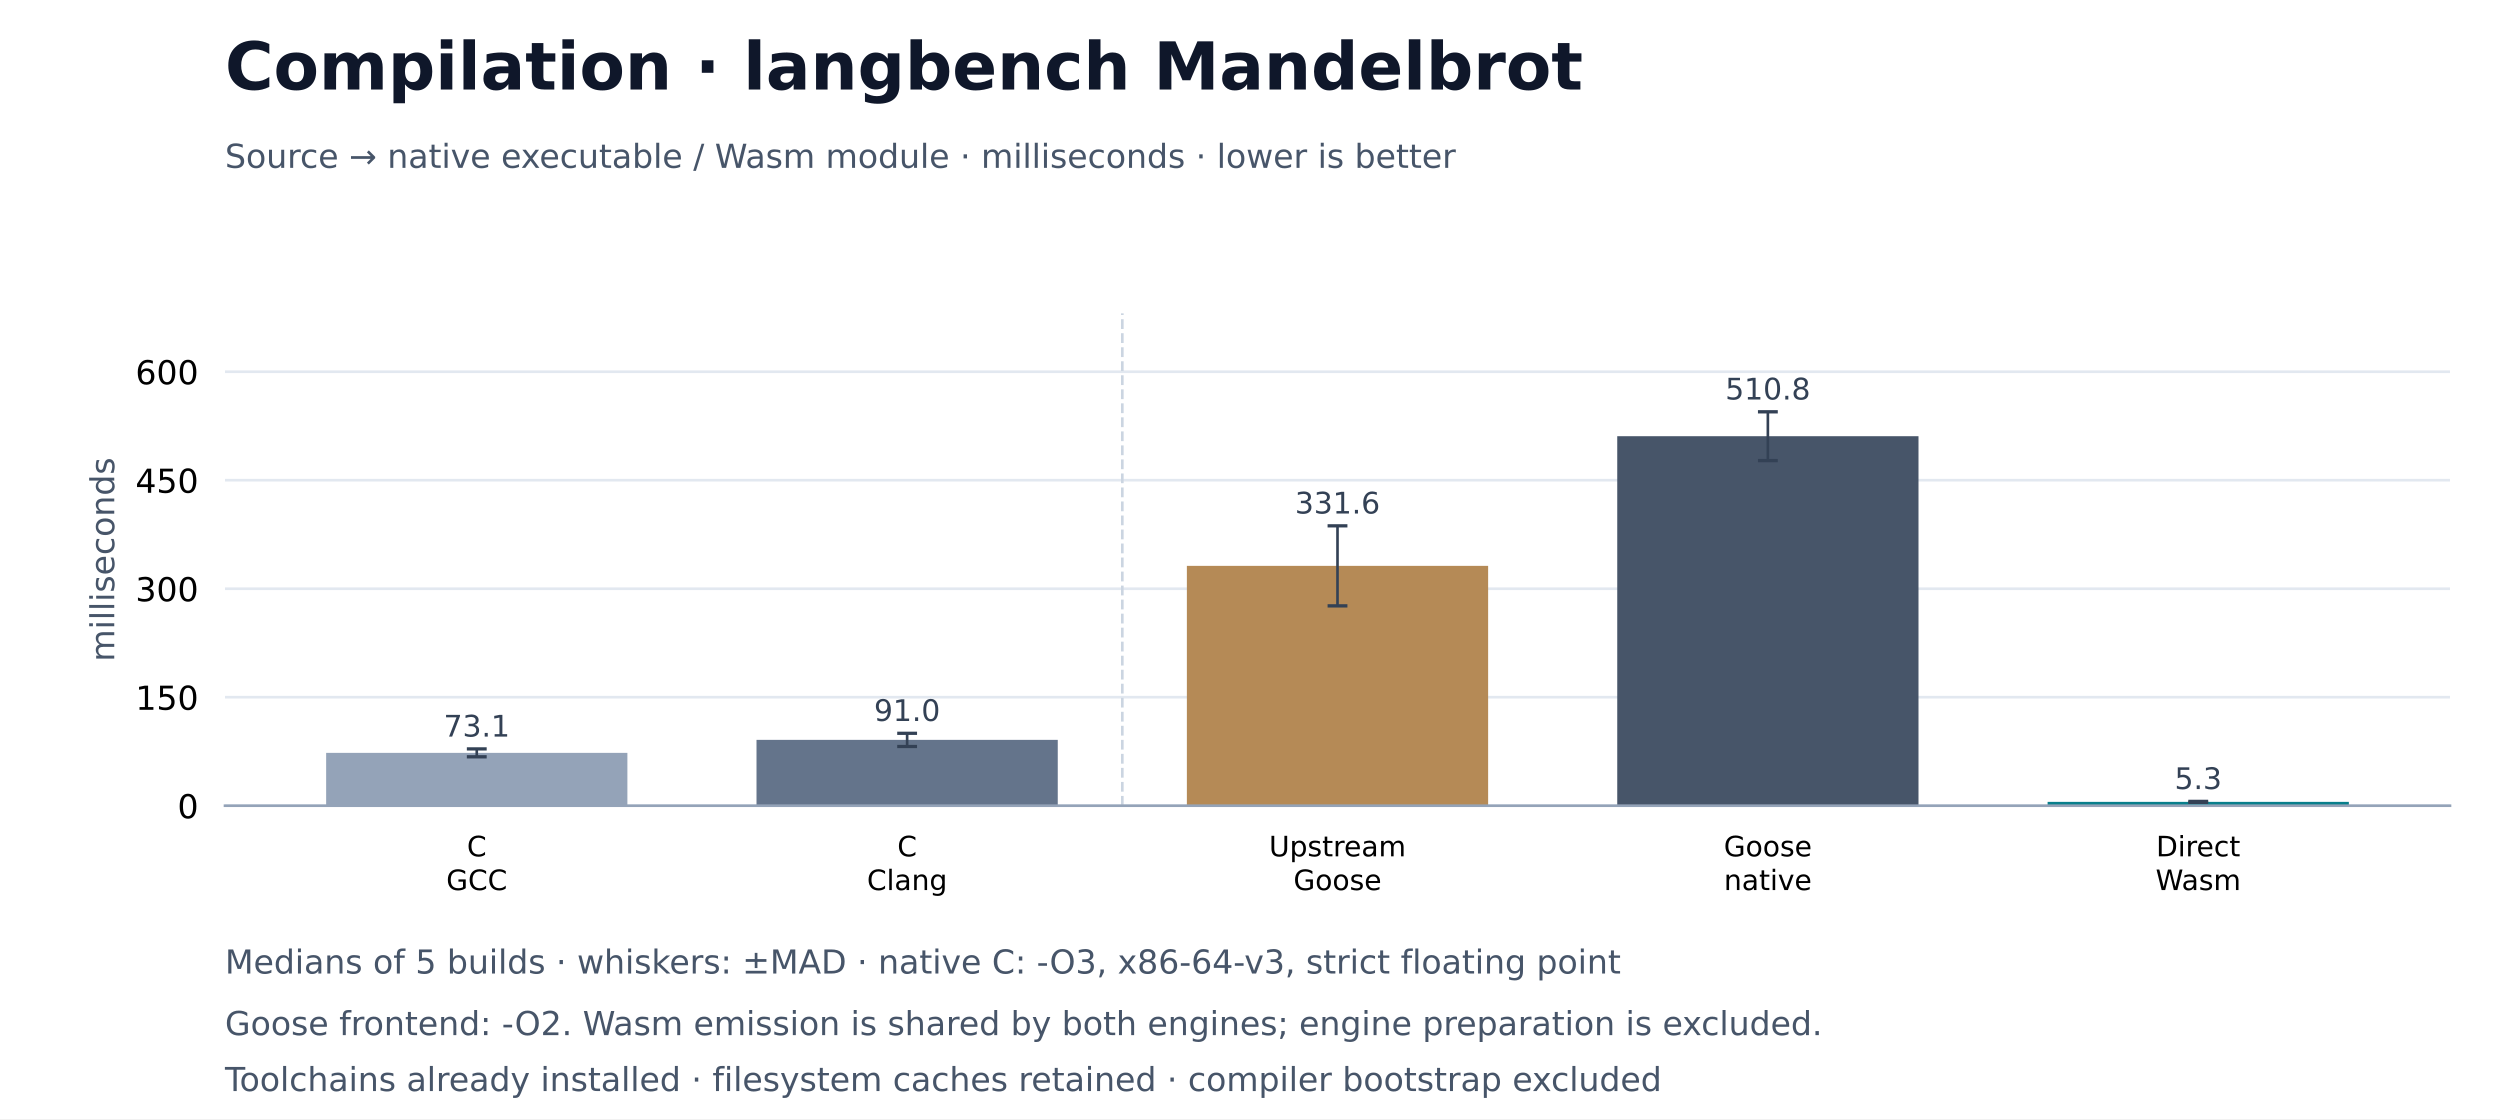
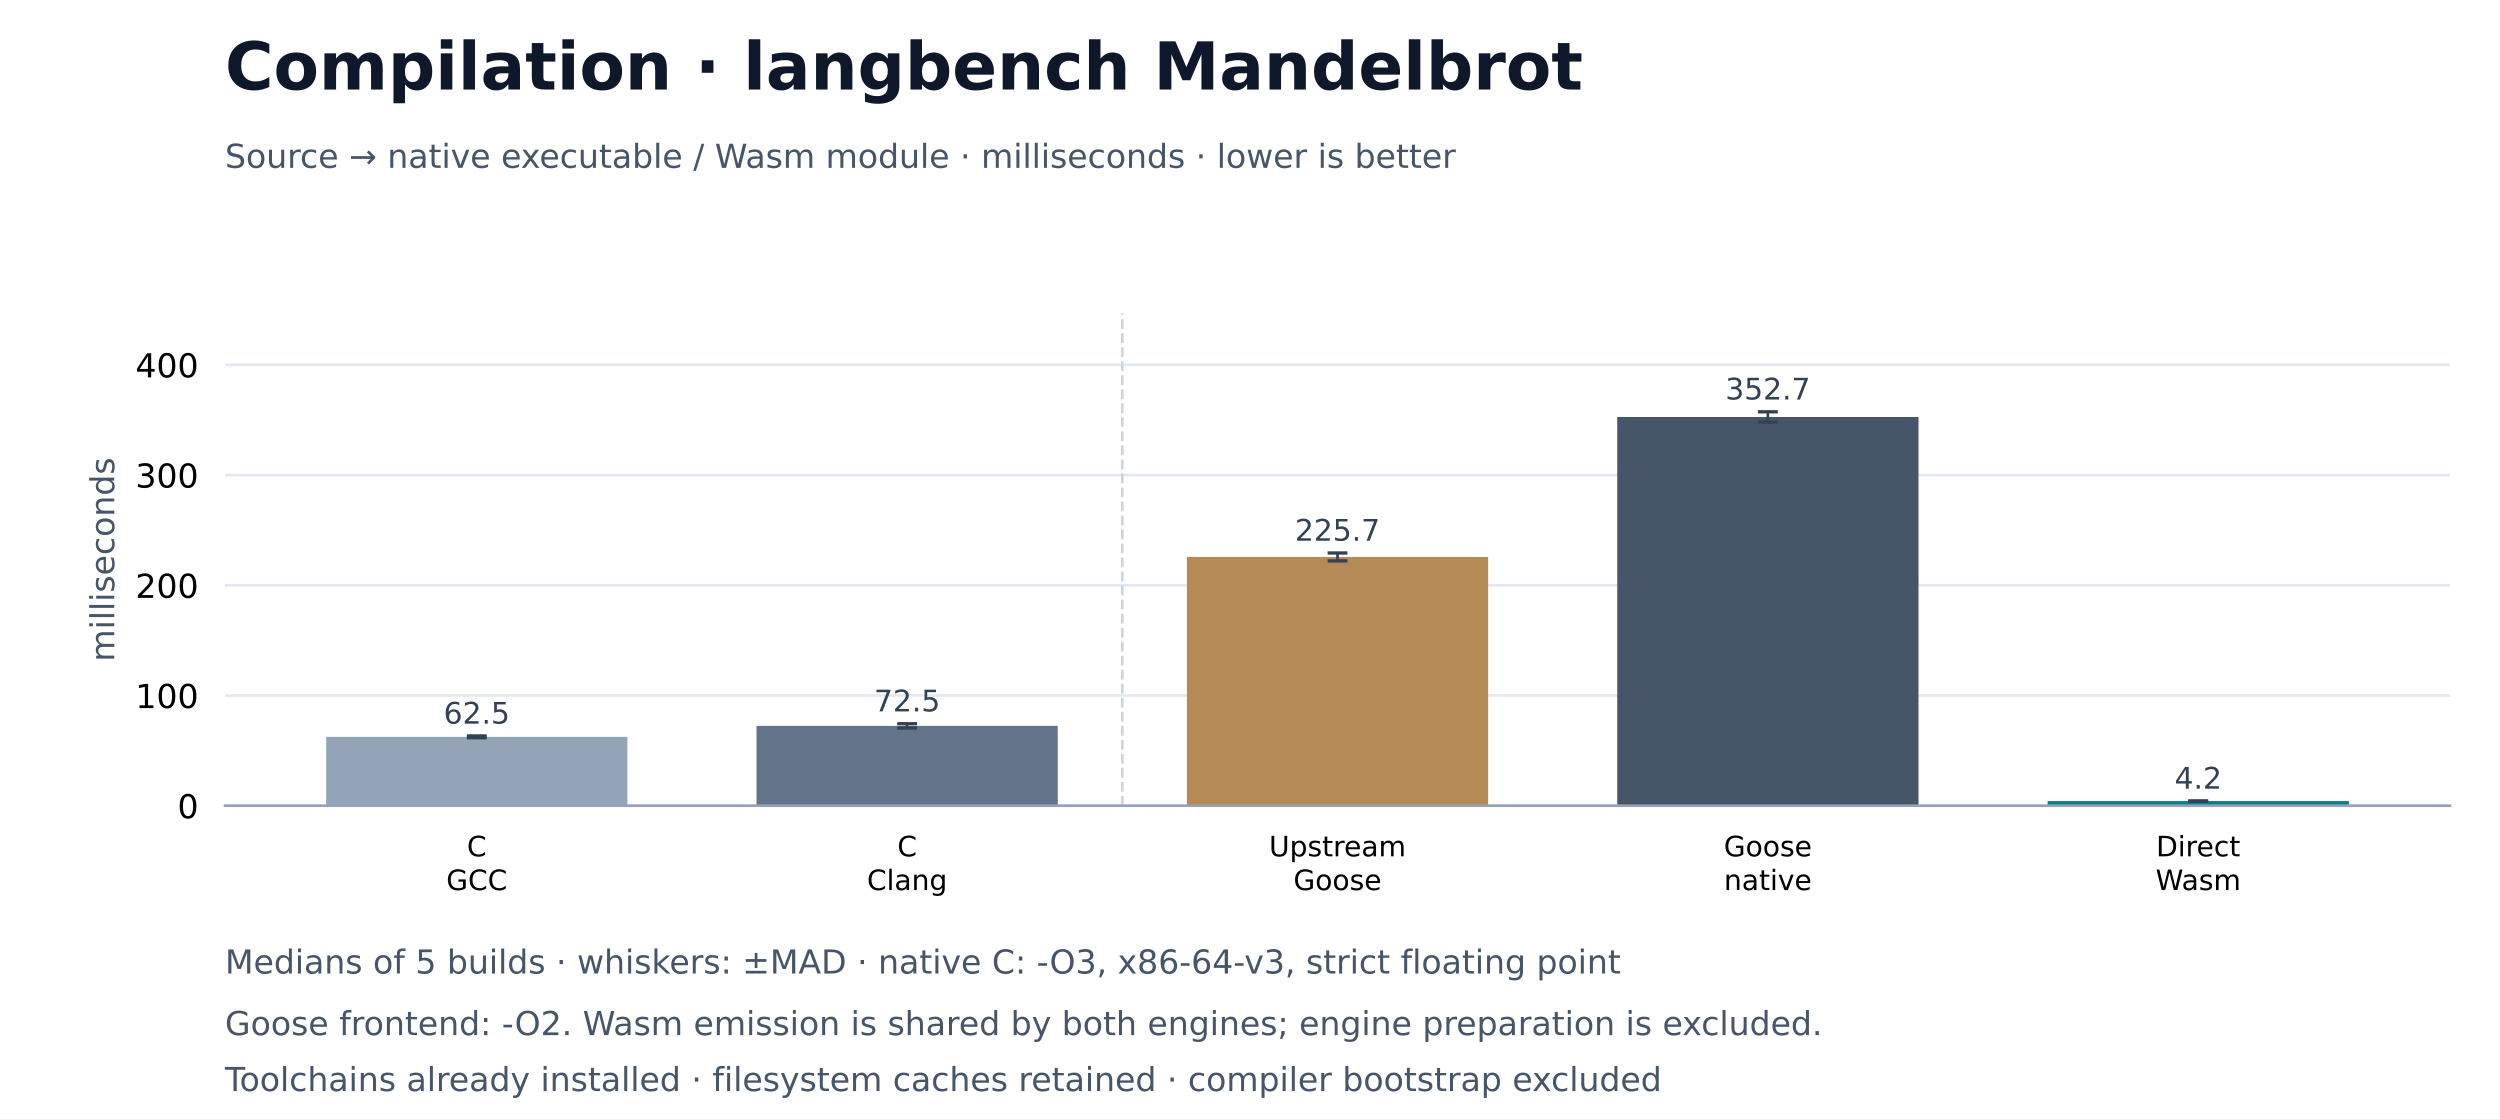
<svg xmlns="http://www.w3.org/2000/svg" xmlns:xlink="http://www.w3.org/1999/xlink" width="756pt" height="338.4pt" viewBox="0 0 756 338.4" version="1.1">
  <defs>
    <style type="text/css">*{stroke-linejoin: round; stroke-linecap: butt}</style>
  </defs>
  <g id="figure_1">
    <g id="patch_1">
      <path d="M 0 338.4 L 756 338.4 L 756 0 L 0 0 z " style="fill: #ffffff" />
    </g>
    <g id="axes_1">
      <g id="patch_2">
        <path d="M 68.04 243.648 L 740.88 243.648 L 740.88 94.752 L 68.04 94.752 z " style="fill: #ffffff" />
      </g>
      <g id="matplotlib.axis_1">
        <g id="xtick_1">
          <g id="line2d_1" />
          <g id="text_1">
            <text style="font-size: 8.5px; font-family: 'DejaVu Sans'" transform="translate(141.206 258.9568)">C</text>
            <text style="font-size: 8.5px; font-family: 'DejaVu Sans'" transform="translate(134.9453 269.1585)">GCC</text>
          </g>
        </g>
        <g id="xtick_2">
          <g id="line2d_2" />
          <g id="text_2">
            <text style="font-size: 8.5px; font-family: 'DejaVu Sans'" transform="translate(271.3492 258.9568)">C</text>
            <text style="font-size: 8.5px; font-family: 'DejaVu Sans'" transform="translate(262.1725 269.1592)">Clang</text>
          </g>
        </g>
        <g id="xtick_3">
          <g id="line2d_3" />
          <g id="text_3">
            <text style="font-size: 8.5px; font-family: 'DejaVu Sans'" transform="translate(383.7585 258.9568)">Upstream</text>
            <text style="font-size: 8.5px; font-family: 'DejaVu Sans'" transform="translate(391.1369 269.1585)">Goose</text>
          </g>
        </g>
        <g id="xtick_4">
          <g id="line2d_4" />
          <g id="text_4">
            <text style="font-size: 8.5px; font-family: 'DejaVu Sans'" transform="translate(521.28 258.9568)">Goose</text>
            <text style="font-size: 8.5px; font-family: 'DejaVu Sans'" transform="translate(521.3279 269.1592)">native</text>
          </g>
        </g>
        <g id="xtick_5">
          <g id="line2d_5" />
          <g id="text_5">
            <text style="font-size: 8.5px; font-family: 'DejaVu Sans'" transform="translate(652.0215 258.9575)">Direct</text>
            <text style="font-size: 8.5px; font-family: 'DejaVu Sans'" transform="translate(651.8575 269.1592)">Wasm</text>
          </g>
        </g>
      </g>
      <g id="matplotlib.axis_2">
        <g id="ytick_1">
          <g id="line2d_6">
            <path d="M 68.04 243.648 L 740.88 243.648 " clip-path="url(#pc4e67d13fe)" style="fill: none; stroke: #e2e8f0; stroke-width: 0.8; stroke-linecap: square" />
          </g>
          <g id="line2d_7" />
          <g id="text_6">
            <text style="font-size: 10px; font-family: 'DejaVu Sans'; text-anchor: end" x="60.04" y="247.447" transform="rotate(-0 60.04 247.4468)">0</text>
          </g>
        </g>
        <g id="ytick_2">
          <g id="line2d_8">
-             <path d="M 68.04 210.838 L 740.88 210.838 " clip-path="url(#pc4e67d13fe)" style="fill: none; stroke: #e2e8f0; stroke-width: 0.8; stroke-linecap: square" />
+             <path d="M 68.04 210.317 L 740.88 210.317 " clip-path="url(#pc4e67d13fe)" style="fill: none; stroke: #e2e8f0; stroke-width: 0.8; stroke-linecap: square" />
          </g>
          <g id="line2d_9" />
          <g id="text_7">
-             <text style="font-size: 10px; font-family: 'DejaVu Sans'; text-anchor: end" x="60.04" y="214.636" transform="rotate(-0 60.04 214.6364)">150</text>
+             <text style="font-size: 10px; font-family: 'DejaVu Sans'; text-anchor: end" x="60.04" y="214.116" transform="rotate(-0 60.04 214.1161)">100</text>
          </g>
        </g>
        <g id="ytick_3">
          <g id="line2d_10">
-             <path d="M 68.04 178.027 L 740.88 178.027 " clip-path="url(#pc4e67d13fe)" style="fill: none; stroke: #e2e8f0; stroke-width: 0.8; stroke-linecap: square" />
+             <path d="M 68.04 176.987 L 740.88 176.987 " clip-path="url(#pc4e67d13fe)" style="fill: none; stroke: #e2e8f0; stroke-width: 0.8; stroke-linecap: square" />
          </g>
          <g id="line2d_11" />
          <g id="text_8">
-             <text style="font-size: 10px; font-family: 'DejaVu Sans'; text-anchor: end" x="60.04" y="181.826" transform="rotate(-0 60.04 181.8261)">300</text>
+             <text style="font-size: 10px; font-family: 'DejaVu Sans'; text-anchor: end" x="60.04" y="180.785" transform="rotate(-0 60.04 180.7854)">200</text>
          </g>
        </g>
        <g id="ytick_4">
          <g id="line2d_12">
-             <path d="M 68.04 145.217 L 740.88 145.217 " clip-path="url(#pc4e67d13fe)" style="fill: none; stroke: #e2e8f0; stroke-width: 0.8; stroke-linecap: square" />
+             <path d="M 68.04 143.656 L 740.88 143.656 " clip-path="url(#pc4e67d13fe)" style="fill: none; stroke: #e2e8f0; stroke-width: 0.8; stroke-linecap: square" />
          </g>
          <g id="line2d_13" />
          <g id="text_9">
-             <text style="font-size: 10px; font-family: 'DejaVu Sans'; text-anchor: end" x="60.04" y="149.016" transform="rotate(-0 60.04 149.0157)">450</text>
+             <text style="font-size: 10px; font-family: 'DejaVu Sans'; text-anchor: end" x="60.04" y="147.455" transform="rotate(-0 60.04 147.4547)">300</text>
          </g>
        </g>
        <g id="ytick_5">
          <g id="line2d_14">
-             <path d="M 68.04 112.406 L 740.88 112.406 " clip-path="url(#pc4e67d13fe)" style="fill: none; stroke: #e2e8f0; stroke-width: 0.8; stroke-linecap: square" />
+             <path d="M 68.04 110.325 L 740.88 110.325 " clip-path="url(#pc4e67d13fe)" style="fill: none; stroke: #e2e8f0; stroke-width: 0.8; stroke-linecap: square" />
          </g>
          <g id="line2d_15" />
          <g id="text_10">
-             <text style="font-size: 10px; font-family: 'DejaVu Sans'; text-anchor: end" x="60.04" y="116.205" transform="rotate(-0 60.04 116.2053)">600</text>
+             <text style="font-size: 10px; font-family: 'DejaVu Sans'; text-anchor: end" x="60.04" y="114.124" transform="rotate(-0 60.04 114.1241)">400</text>
          </g>
        </g>
        <g id="text_11">
          <text style="font-size: 10px; font-family: 'DejaVu Sans'; text-anchor: middle; fill: #475569" x="34.55" y="169.2" transform="rotate(-90 34.55016 169.2)">milliseconds</text>
        </g>
      </g>
      <g id="patch_3">
-         <path d="M 98.624 243.648 L 189.724 243.648 L 189.724 227.657 L 98.624 227.657 z " clip-path="url(#pc4e67d13fe)" style="fill: #94a3b8" />
+         <path d="M 98.624 243.648 L 189.724 243.648 L 189.724 222.823 L 98.624 222.823 z " clip-path="url(#pc4e67d13fe)" style="fill: #94a3b8" />
      </g>
      <g id="patch_4">
-         <path d="M 228.767 243.648 L 319.867 243.648 L 319.867 223.744 L 228.767 223.744 z " clip-path="url(#pc4e67d13fe)" style="fill: #64748b" />
+         <path d="M 228.767 243.648 L 319.867 243.648 L 319.867 219.493 L 228.767 219.493 z " clip-path="url(#pc4e67d13fe)" style="fill: #64748b" />
      </g>
      <g id="patch_5">
-         <path d="M 358.91 243.648 L 450.01 243.648 L 450.01 171.113 L 358.91 171.113 z " clip-path="url(#pc4e67d13fe)" style="fill: #b58a56" />
+         <path d="M 358.91 243.648 L 450.01 243.648 L 450.01 168.419 L 358.91 168.419 z " clip-path="url(#pc4e67d13fe)" style="fill: #b58a56" />
      </g>
      <g id="patch_6">
-         <path d="M 489.053 243.648 L 580.153 243.648 L 580.153 131.907 L 489.053 131.907 z " clip-path="url(#pc4e67d13fe)" style="fill: #475569" />
+         <path d="M 489.053 243.648 L 580.153 243.648 L 580.153 126.092 L 489.053 126.092 z " clip-path="url(#pc4e67d13fe)" style="fill: #475569" />
      </g>
      <g id="patch_7">
-         <path d="M 619.196 243.648 L 710.296 243.648 L 710.296 242.484 L 619.196 242.484 z " clip-path="url(#pc4e67d13fe)" style="fill: #087f8c" />
+         <path d="M 619.196 243.648 L 710.296 243.648 L 710.296 242.244 L 619.196 242.244 z " clip-path="url(#pc4e67d13fe)" style="fill: #087f8c" />
      </g>
      <g id="LineCollection_1">
-         <path d="M 144.174 228.851 L 144.174 226.463 " clip-path="url(#pc4e67d13fe)" style="fill: none; stroke: #334155; stroke-width: 0.8" />
-         <path d="M 274.317 225.741 L 274.317 221.747 " clip-path="url(#pc4e67d13fe)" style="fill: none; stroke: #334155; stroke-width: 0.8" />
-         <path d="M 404.46 183.212 L 404.46 159.015 " clip-path="url(#pc4e67d13fe)" style="fill: none; stroke: #334155; stroke-width: 0.8" />
-         <path d="M 534.603 139.283 L 534.603 124.531 " clip-path="url(#pc4e67d13fe)" style="fill: none; stroke: #334155; stroke-width: 0.8" />
-         <path d="M 664.746 242.632 L 664.746 242.336 " clip-path="url(#pc4e67d13fe)" style="fill: none; stroke: #334155; stroke-width: 0.8" />
+         <path d="M 144.174 223.097 L 144.174 222.549 " clip-path="url(#pc4e67d13fe)" style="fill: none; stroke: #334155; stroke-width: 0.8" />
+         <path d="M 274.317 220.142 L 274.317 218.845 " clip-path="url(#pc4e67d13fe)" style="fill: none; stroke: #334155; stroke-width: 0.8" />
+         <path d="M 404.46 169.607 L 404.46 167.231 " clip-path="url(#pc4e67d13fe)" style="fill: none; stroke: #334155; stroke-width: 0.8" />
+         <path d="M 534.603 127.652 L 534.603 124.531 " clip-path="url(#pc4e67d13fe)" style="fill: none; stroke: #334155; stroke-width: 0.8" />
+         <path d="M 664.746 242.273 L 664.746 242.214 " clip-path="url(#pc4e67d13fe)" style="fill: none; stroke: #334155; stroke-width: 0.8" />
      </g>
      <g id="line2d_16">
        <defs>
          <path id="md6abe20cdd" d="M 3 0 L -3 -0 " style="stroke: #334155" />
        </defs>
        <g clip-path="url(#pc4e67d13fe)">
-           <use xlink:href="#md6abe20cdd" x="144.174" y="228.851" style="fill: #1f77b4; stroke: #334155" />
-           <use xlink:href="#md6abe20cdd" x="274.317" y="225.741" style="fill: #1f77b4; stroke: #334155" />
-           <use xlink:href="#md6abe20cdd" x="404.46" y="183.212" style="fill: #1f77b4; stroke: #334155" />
-           <use xlink:href="#md6abe20cdd" x="534.603" y="139.283" style="fill: #1f77b4; stroke: #334155" />
-           <use xlink:href="#md6abe20cdd" x="664.746" y="242.632" style="fill: #1f77b4; stroke: #334155" />
+           <use xlink:href="#md6abe20cdd" x="144.174" y="223.097" style="fill: #1f77b4; stroke: #334155" />
+           <use xlink:href="#md6abe20cdd" x="274.317" y="220.142" style="fill: #1f77b4; stroke: #334155" />
+           <use xlink:href="#md6abe20cdd" x="404.46" y="169.607" style="fill: #1f77b4; stroke: #334155" />
+           <use xlink:href="#md6abe20cdd" x="534.603" y="127.652" style="fill: #1f77b4; stroke: #334155" />
+           <use xlink:href="#md6abe20cdd" x="664.746" y="242.273" style="fill: #1f77b4; stroke: #334155" />
        </g>
      </g>
      <g id="line2d_17">
        <g clip-path="url(#pc4e67d13fe)">
-           <use xlink:href="#md6abe20cdd" x="144.174" y="226.463" style="fill: #1f77b4; stroke: #334155" />
-           <use xlink:href="#md6abe20cdd" x="274.317" y="221.747" style="fill: #1f77b4; stroke: #334155" />
-           <use xlink:href="#md6abe20cdd" x="404.46" y="159.015" style="fill: #1f77b4; stroke: #334155" />
+           <use xlink:href="#md6abe20cdd" x="144.174" y="222.549" style="fill: #1f77b4; stroke: #334155" />
+           <use xlink:href="#md6abe20cdd" x="274.317" y="218.845" style="fill: #1f77b4; stroke: #334155" />
+           <use xlink:href="#md6abe20cdd" x="404.46" y="167.231" style="fill: #1f77b4; stroke: #334155" />
          <use xlink:href="#md6abe20cdd" x="534.603" y="124.531" style="fill: #1f77b4; stroke: #334155" />
-           <use xlink:href="#md6abe20cdd" x="664.746" y="242.336" style="fill: #1f77b4; stroke: #334155" />
+           <use xlink:href="#md6abe20cdd" x="664.746" y="242.214" style="fill: #1f77b4; stroke: #334155" />
        </g>
      </g>
      <g id="line2d_18">
        <path d="M 339.388 243.648 L 339.388 94.752 " clip-path="url(#pc4e67d13fe)" style="fill: none; stroke-dasharray: 2.96,1.28; stroke-dashoffset: 0; stroke: #cbd5e1; stroke-width: 0.8" />
      </g>
      <g id="patch_8">
        <path d="M 68.04 243.648 L 740.88 243.648 " style="fill: none; stroke: #94a3b8; stroke-width: 0.8; stroke-linejoin: miter; stroke-linecap: square" />
      </g>
      <g id="text_12">
-         <text style="font-size: 9px; font-family: 'DejaVu Sans'; text-anchor: middle; fill: #334155" x="144.174" y="222.74" transform="rotate(-0 144.1737 222.7402)">73.1</text>
+         <text style="font-size: 9px; font-family: 'DejaVu Sans'; text-anchor: middle; fill: #334155" x="144.174" y="218.827" transform="rotate(-0 144.1737 218.8266)">62.5</text>
      </g>
      <g id="text_13">
-         <text style="font-size: 9px; font-family: 'DejaVu Sans'; text-anchor: middle; fill: #334155" x="274.317" y="218.025" transform="rotate(-0 274.3169 218.0247)">91.0</text>
+         <text style="font-size: 9px; font-family: 'DejaVu Sans'; text-anchor: middle; fill: #334155" x="274.317" y="215.123" transform="rotate(-0 274.3169 215.1228)">72.5</text>
      </g>
      <g id="text_14">
-         <text style="font-size: 9px; font-family: 'DejaVu Sans'; text-anchor: middle; fill: #334155" x="404.46" y="155.293" transform="rotate(-0 404.46 155.2927)">331.6</text>
+         <text style="font-size: 9px; font-family: 'DejaVu Sans'; text-anchor: middle; fill: #334155" x="404.46" y="163.509" transform="rotate(-0 404.46 163.509)">225.7</text>
      </g>
      <g id="text_15">
-         <text style="font-size: 9px; font-family: 'DejaVu Sans'; text-anchor: middle; fill: #334155" x="534.603" y="120.809" transform="rotate(-0 534.6031 120.8088)">510.8</text>
+         <text style="font-size: 9px; font-family: 'DejaVu Sans'; text-anchor: middle; fill: #334155" x="534.603" y="120.809" transform="rotate(-0 534.6031 120.8088)">352.7</text>
      </g>
      <g id="text_16">
-         <text style="font-size: 9px; font-family: 'DejaVu Sans'; text-anchor: middle; fill: #334155" x="664.746" y="238.614" transform="rotate(-0 664.7463 238.6141)">5.3</text>
+         <text style="font-size: 9px; font-family: 'DejaVu Sans'; text-anchor: middle; fill: #334155" x="664.746" y="238.491" transform="rotate(-0 664.7463 238.4914)">4.2</text>
      </g>
    </g>
    <g id="text_17">
      <text style="font-weight: 700; font-size: 20px; font-family: 'DejaVu Sans'; text-anchor: start; fill: #0f172a" x="68.04" y="27.072" transform="rotate(-0 68.04 27.072)">Compilation · langbench Mandelbrot</text>
    </g>
    <g id="text_18">
      <text style="font-size: 10px; font-family: 'DejaVu Sans'; text-anchor: start; fill: #475569" x="68.04" y="50.76" transform="rotate(-0 68.04 50.76)">Source → native executable / Wasm module · milliseconds · lower is better</text>
    </g>
    <g id="text_19">
      <text style="font-size: 10px; font-family: 'DejaVu Sans'; text-anchor: start; fill: #475569" x="68.04" y="294.408" transform="rotate(-0 68.04 294.408)">Medians of 5 builds · whiskers: ±MAD · native C: -O3, x86-64-v3, strict floating point</text>
    </g>
    <g id="text_20">
      <text style="font-size: 10px; font-family: 'DejaVu Sans'; text-anchor: start; fill: #475569" x="68.04" y="313.02" transform="rotate(-0 68.04 313.02)">Goose frontend: -O2. Wasm emission is shared by both engines; engine preparation is excluded.</text>
    </g>
    <g id="text_21">
      <text style="font-size: 10px; font-family: 'DejaVu Sans'; text-anchor: start; fill: #475569" x="68.04" y="329.94" transform="rotate(-0 68.04 329.94)">Toolchains already installed · filesystem caches retained · compiler bootstrap excluded</text>
    </g>
  </g>
  <defs>
    <clipPath id="pc4e67d13fe">
      <rect x="68.04" y="94.752" width="672.84" height="148.896" />
    </clipPath>
  </defs>
</svg>
